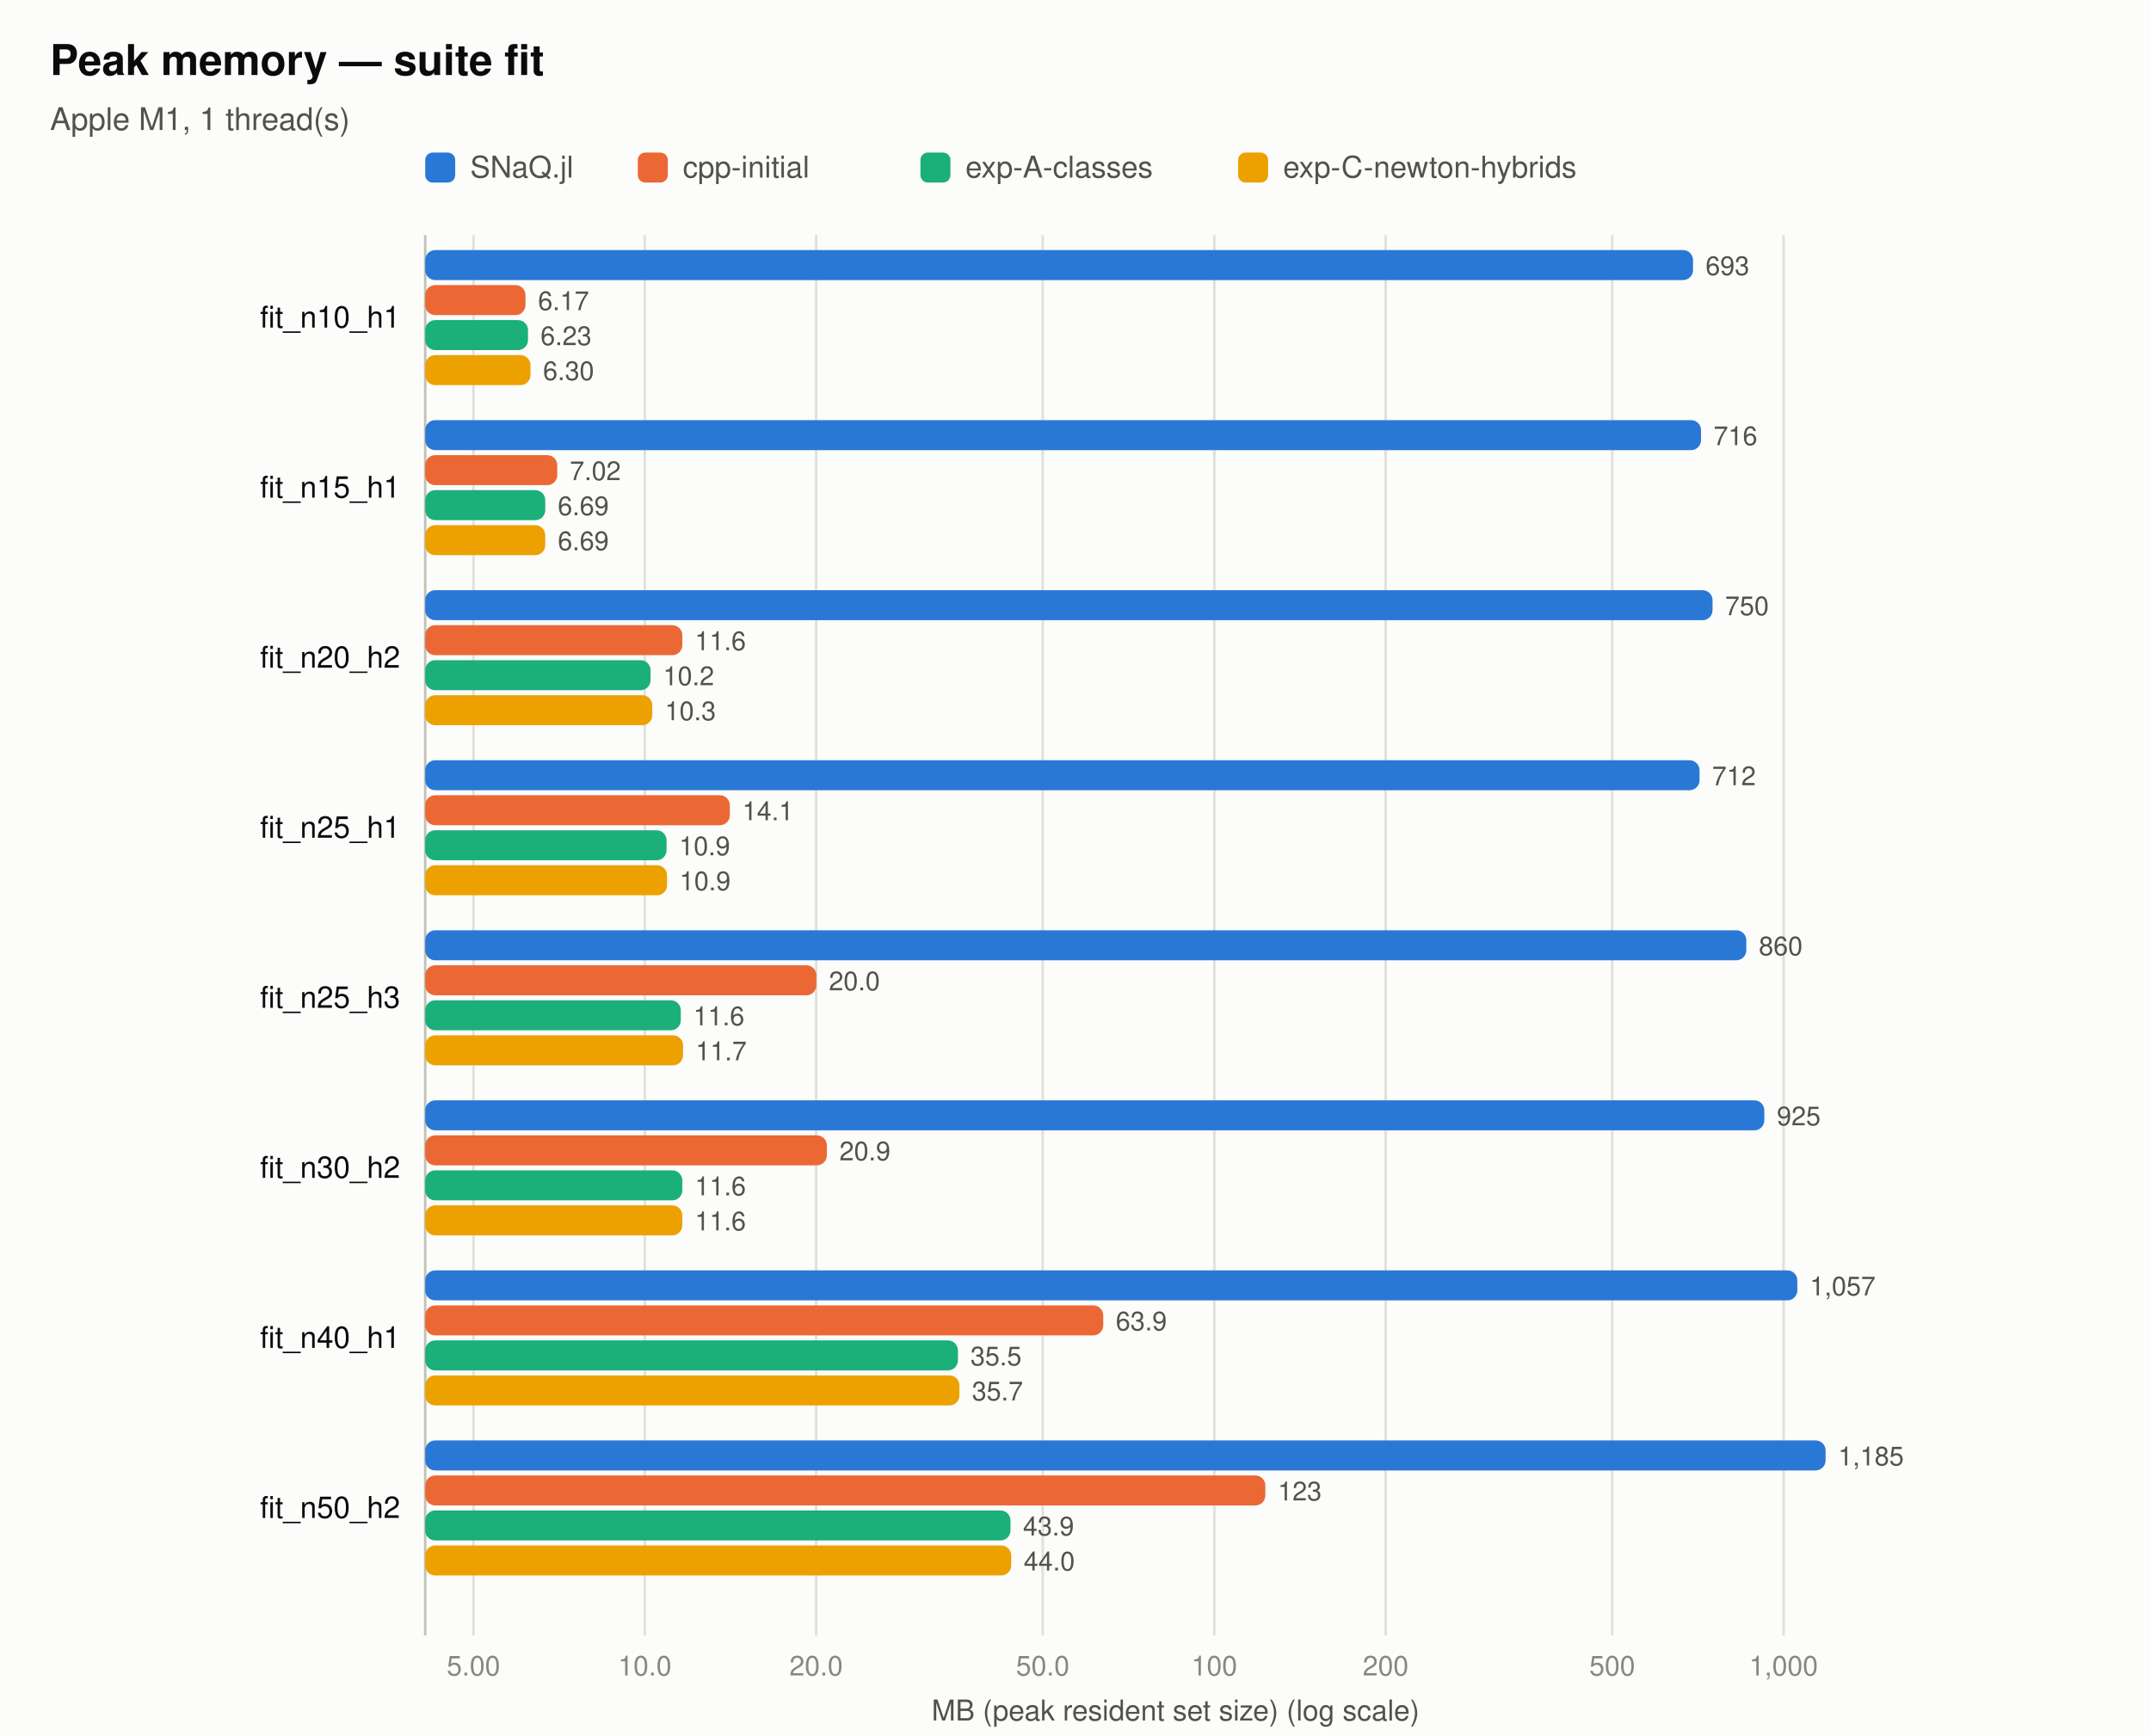
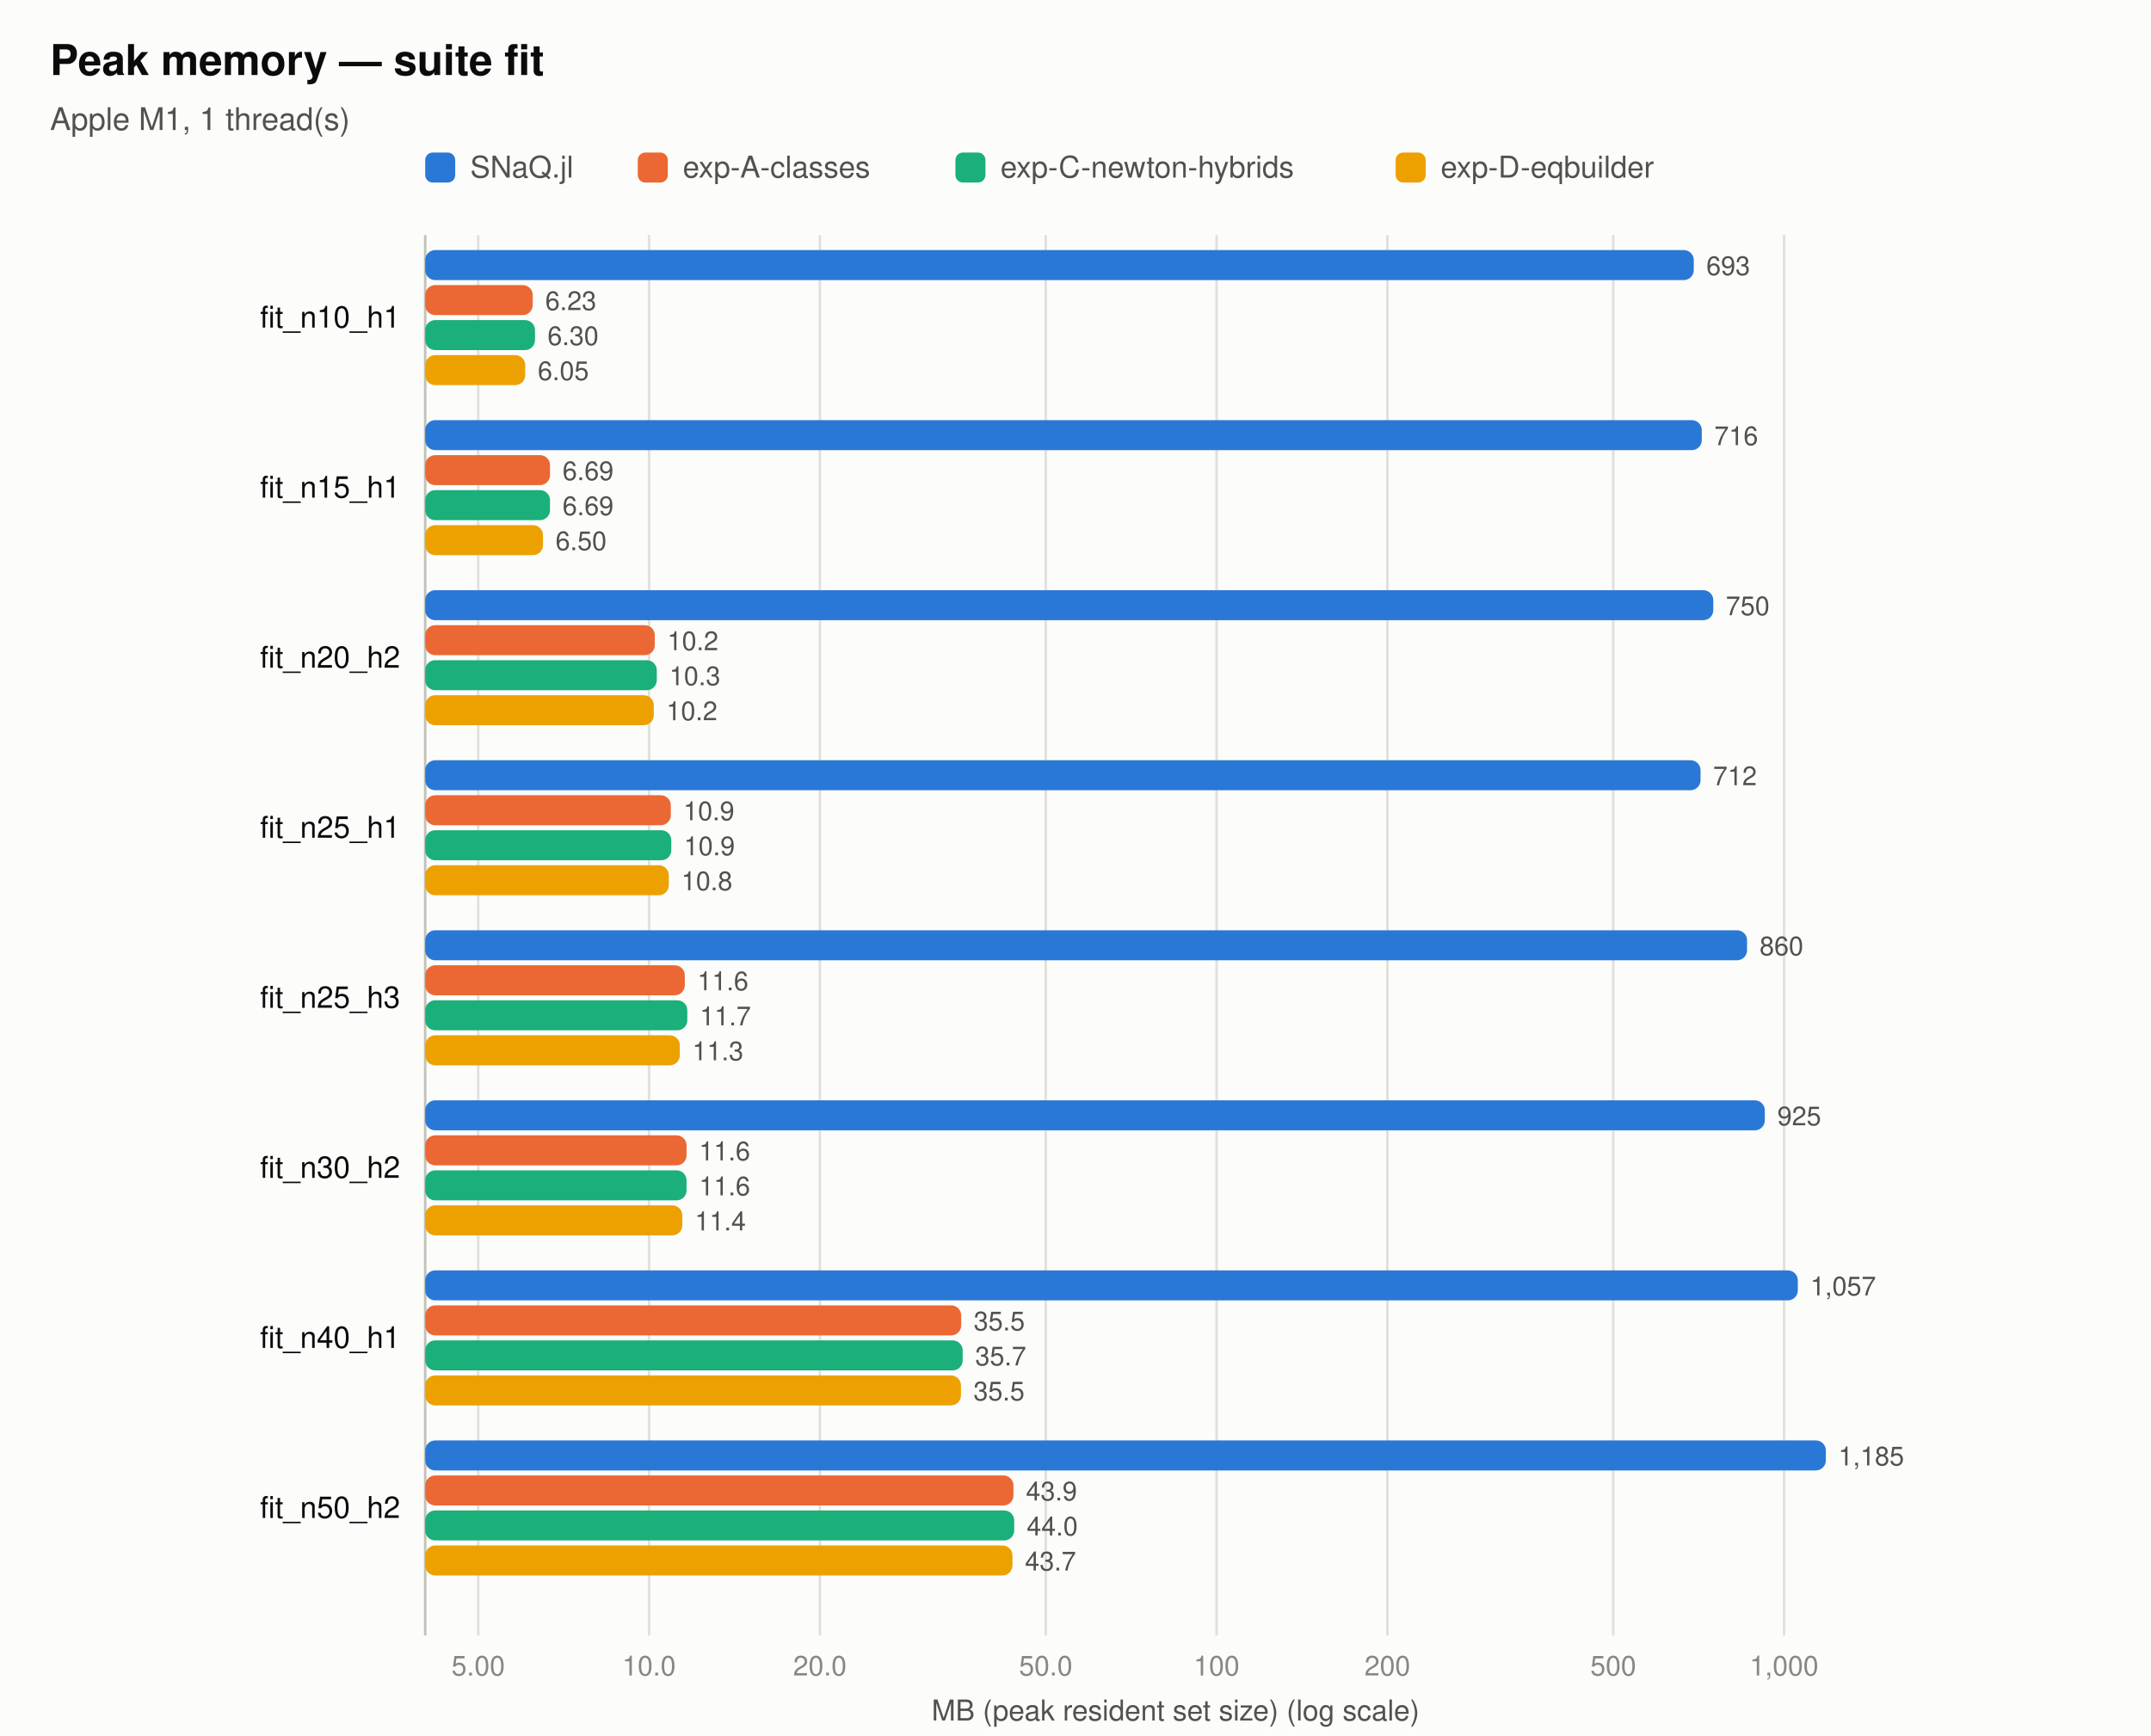
<svg xmlns="http://www.w3.org/2000/svg" width="860" height="694" viewBox="0 0 860 694" font-family="-apple-system, BlinkMacSystemFont, 'Segoe UI', Helvetica, Arial, sans-serif">
  <rect width="860" height="694" fill="#fcfcfb" />
  <text x="20" y="30" font-size="17" font-weight="600" fill="#0b0b0b">Peak memory — suite fit</text>
  <text x="20" y="52" font-size="12.5" fill="#52514e">Apple M1, 1 thread(s)</text>
  <rect x="170" y="61" width="12" height="12" rx="3" fill="#2a78d6" />
  <text x="188" y="71" font-size="12" fill="#52514e">SNaQ.jl</text>
  <rect x="255" y="61" width="12" height="12" rx="3" fill="#eb6834" />
-   <text x="273" y="71" font-size="12" fill="#52514e">cpp-initial</text>
-   <rect x="368" y="61" width="12" height="12" rx="3" fill="#1baf7a" />
-   <text x="386" y="71" font-size="12" fill="#52514e">exp-A-classes</text>
-   <rect x="495" y="61" width="12" height="12" rx="3" fill="#eda100" />
-   <text x="513" y="71" font-size="12" fill="#52514e">exp-C-newton-hybrids</text>
-   <line x1="189.3" y1="94" x2="189.3" y2="654" stroke="#e1e0d9" stroke-width="1" />
-   <text x="189.3" y="670" font-size="11" fill="#898781" text-anchor="middle">5.00</text>
-   <line x1="257.8" y1="94" x2="257.8" y2="654" stroke="#e1e0d9" stroke-width="1" />
-   <text x="257.8" y="670" font-size="11" fill="#898781" text-anchor="middle">10.0</text>
-   <line x1="326.3" y1="94" x2="326.3" y2="654" stroke="#e1e0d9" stroke-width="1" />
-   <text x="326.3" y="670" font-size="11" fill="#898781" text-anchor="middle">20.0</text>
-   <line x1="416.9" y1="94" x2="416.9" y2="654" stroke="#e1e0d9" stroke-width="1" />
-   <text x="416.9" y="670" font-size="11" fill="#898781" text-anchor="middle">50.0</text>
-   <line x1="485.5" y1="94" x2="485.5" y2="654" stroke="#e1e0d9" stroke-width="1" />
-   <text x="485.5" y="670" font-size="11" fill="#898781" text-anchor="middle">100</text>
-   <line x1="554.0" y1="94" x2="554.0" y2="654" stroke="#e1e0d9" stroke-width="1" />
-   <text x="554.0" y="670" font-size="11" fill="#898781" text-anchor="middle">200</text>
-   <line x1="644.6" y1="94" x2="644.6" y2="654" stroke="#e1e0d9" stroke-width="1" />
-   <text x="644.6" y="670" font-size="11" fill="#898781" text-anchor="middle">500</text>
-   <line x1="713.1" y1="94" x2="713.1" y2="654" stroke="#e1e0d9" stroke-width="1" />
-   <text x="713.1" y="670" font-size="11" fill="#898781" text-anchor="middle">1,000</text>
+   <text x="273" y="71" font-size="12" fill="#52514e">exp-A-classes</text>
+   <rect x="382" y="61" width="12" height="12" rx="3" fill="#1baf7a" />
+   <text x="400" y="71" font-size="12" fill="#52514e">exp-C-newton-hybrids</text>
+   <rect x="558" y="61" width="12" height="12" rx="3" fill="#eda100" />
+   <text x="576" y="71" font-size="12" fill="#52514e">exp-D-eqbuilder</text>
+   <line x1="191.2" y1="94" x2="191.2" y2="654" stroke="#e1e0d9" stroke-width="1" />
+   <text x="191.2" y="670" font-size="11" fill="#898781" text-anchor="middle">5.00</text>
+   <line x1="259.5" y1="94" x2="259.5" y2="654" stroke="#e1e0d9" stroke-width="1" />
+   <text x="259.5" y="670" font-size="11" fill="#898781" text-anchor="middle">10.0</text>
+   <line x1="327.8" y1="94" x2="327.8" y2="654" stroke="#e1e0d9" stroke-width="1" />
+   <text x="327.8" y="670" font-size="11" fill="#898781" text-anchor="middle">20.0</text>
+   <line x1="418.1" y1="94" x2="418.1" y2="654" stroke="#e1e0d9" stroke-width="1" />
+   <text x="418.1" y="670" font-size="11" fill="#898781" text-anchor="middle">50.0</text>
+   <line x1="486.4" y1="94" x2="486.4" y2="654" stroke="#e1e0d9" stroke-width="1" />
+   <text x="486.4" y="670" font-size="11" fill="#898781" text-anchor="middle">100</text>
+   <line x1="554.7" y1="94" x2="554.7" y2="654" stroke="#e1e0d9" stroke-width="1" />
+   <text x="554.7" y="670" font-size="11" fill="#898781" text-anchor="middle">200</text>
+   <line x1="645.0" y1="94" x2="645.0" y2="654" stroke="#e1e0d9" stroke-width="1" />
+   <text x="645.0" y="670" font-size="11" fill="#898781" text-anchor="middle">500</text>
+   <line x1="713.3" y1="94" x2="713.3" y2="654" stroke="#e1e0d9" stroke-width="1" />
+   <text x="713.3" y="670" font-size="11" fill="#898781" text-anchor="middle">1,000</text>
  <text x="470.0" y="688" font-size="11.5" fill="#52514e" text-anchor="middle">MB (peak resident set size) (log scale)</text>
  <line x1="170.0" y1="94" x2="170.0" y2="654" stroke="#c3c2b7" stroke-width="1" />
  <text x="160" y="131.0" font-size="12" fill="#0b0b0b" text-anchor="end">fit_n10_h1</text>
  <g>
-     <rect x="170.0" y="100" width="506.9" height="12" rx="4.0" fill="#2a78d6" />
+     <rect x="170.0" y="100" width="507.2" height="12" rx="4.0" fill="#2a78d6" />
  </g>
-   <text x="681.9" y="110" font-size="10.5" fill="#52514e" text-anchor="start">693</text>
+   <text x="682.2" y="110" font-size="10.5" fill="#52514e" text-anchor="start">693</text>
  <g>
-     <rect x="170.0" y="114" width="40.1" height="12" rx="4.0" fill="#eb6834" />
+     <rect x="170.0" y="114" width="43.0" height="12" rx="4.0" fill="#eb6834" />
  </g>
-   <text x="215.1" y="124" font-size="10.5" fill="#52514e" text-anchor="start">6.17</text>
+   <text x="218.0" y="124" font-size="10.5" fill="#52514e" text-anchor="start">6.23</text>
  <g>
-     <rect x="170.0" y="128" width="41.1" height="12" rx="4.0" fill="#1baf7a" />
+     <rect x="170.0" y="128" width="43.9" height="12" rx="4.0" fill="#1baf7a" />
  </g>
-   <text x="216.1" y="138" font-size="10.5" fill="#52514e" text-anchor="start">6.23</text>
+   <text x="218.9" y="138" font-size="10.5" fill="#52514e" text-anchor="start">6.30</text>
  <g>
-     <rect x="170.0" y="142" width="42.1" height="12" rx="4.0" fill="#eda100" />
+     <rect x="170.0" y="142" width="40.0" height="12" rx="4.0" fill="#eda100" />
  </g>
-   <text x="217.1" y="152" font-size="10.5" fill="#52514e" text-anchor="start">6.30</text>
+   <text x="215.0" y="152" font-size="10.5" fill="#52514e" text-anchor="start">6.05</text>
  <text x="160" y="199.0" font-size="12" fill="#0b0b0b" text-anchor="end">fit_n15_h1</text>
  <g>
-     <rect x="170.0" y="168" width="510.1" height="12" rx="4.0" fill="#2a78d6" />
+     <rect x="170.0" y="168" width="510.4" height="12" rx="4.0" fill="#2a78d6" />
  </g>
-   <text x="685.1" y="178" font-size="10.5" fill="#52514e" text-anchor="start">716</text>
+   <text x="685.4" y="178" font-size="10.5" fill="#52514e" text-anchor="start">716</text>
  <g>
-     <rect x="170.0" y="182" width="52.8" height="12" rx="4.0" fill="#eb6834" />
+     <rect x="170.0" y="182" width="49.9" height="12" rx="4.0" fill="#eb6834" />
  </g>
-   <text x="227.8" y="192" font-size="10.5" fill="#52514e" text-anchor="start">7.02</text>
+   <text x="224.9" y="192" font-size="10.5" fill="#52514e" text-anchor="start">6.69</text>
  <g>
-     <rect x="170.0" y="196" width="48.0" height="12" rx="4.0" fill="#1baf7a" />
+     <rect x="170.0" y="196" width="49.9" height="12" rx="4.0" fill="#1baf7a" />
  </g>
-   <text x="223.0" y="206" font-size="10.5" fill="#52514e" text-anchor="start">6.69</text>
+   <text x="224.9" y="206" font-size="10.5" fill="#52514e" text-anchor="start">6.69</text>
  <g>
-     <rect x="170.0" y="210" width="48.0" height="12" rx="4.0" fill="#eda100" />
+     <rect x="170.0" y="210" width="47.1" height="12" rx="4.0" fill="#eda100" />
  </g>
-   <text x="223.0" y="220" font-size="10.5" fill="#52514e" text-anchor="start">6.69</text>
+   <text x="222.1" y="220" font-size="10.5" fill="#52514e" text-anchor="start">6.50</text>
  <text x="160" y="267.0" font-size="12" fill="#0b0b0b" text-anchor="end">fit_n20_h2</text>
  <g>
-     <rect x="170.0" y="236" width="514.7" height="12" rx="4.0" fill="#2a78d6" />
+     <rect x="170.0" y="236" width="515.0" height="12" rx="4.0" fill="#2a78d6" />
  </g>
-   <text x="689.7" y="246" font-size="10.5" fill="#52514e" text-anchor="start">750</text>
+   <text x="690.0" y="246" font-size="10.5" fill="#52514e" text-anchor="start">750</text>
  <g>
-     <rect x="170.0" y="250" width="102.8" height="12" rx="4.0" fill="#eb6834" />
+     <rect x="170.0" y="250" width="91.8" height="12" rx="4.0" fill="#eb6834" />
  </g>
-   <text x="277.8" y="260" font-size="10.5" fill="#52514e" text-anchor="start">11.6</text>
+   <text x="266.8" y="260" font-size="10.5" fill="#52514e" text-anchor="start">10.2</text>
  <g>
-     <rect x="170.0" y="264" width="90.1" height="12" rx="4.0" fill="#1baf7a" />
+     <rect x="170.0" y="264" width="92.6" height="12" rx="4.0" fill="#1baf7a" />
  </g>
-   <text x="265.1" y="274" font-size="10.5" fill="#52514e" text-anchor="start">10.2</text>
+   <text x="267.6" y="274" font-size="10.5" fill="#52514e" text-anchor="start">10.3</text>
  <g>
-     <rect x="170.0" y="278" width="90.8" height="12" rx="4.0" fill="#eda100" />
+     <rect x="170.0" y="278" width="91.4" height="12" rx="4.0" fill="#eda100" />
  </g>
-   <text x="265.8" y="288" font-size="10.5" fill="#52514e" text-anchor="start">10.3</text>
+   <text x="266.4" y="288" font-size="10.5" fill="#52514e" text-anchor="start">10.2</text>
  <text x="160" y="335.0" font-size="12" fill="#0b0b0b" text-anchor="end">fit_n25_h1</text>
  <g>
-     <rect x="170.0" y="304" width="509.5" height="12" rx="4.0" fill="#2a78d6" />
+     <rect x="170.0" y="304" width="509.9" height="12" rx="4.0" fill="#2a78d6" />
  </g>
-   <text x="684.5" y="314" font-size="10.5" fill="#52514e" text-anchor="start">712</text>
+   <text x="684.9" y="314" font-size="10.5" fill="#52514e" text-anchor="start">712</text>
  <g>
-     <rect x="170.0" y="318" width="121.8" height="12" rx="4.0" fill="#eb6834" />
+     <rect x="170.0" y="318" width="98.2" height="12" rx="4.0" fill="#eb6834" />
  </g>
-   <text x="296.8" y="328" font-size="10.5" fill="#52514e" text-anchor="start">14.1</text>
+   <text x="273.2" y="328" font-size="10.5" fill="#52514e" text-anchor="start">10.9</text>
  <g>
-     <rect x="170.0" y="332" width="96.5" height="12" rx="4.0" fill="#1baf7a" />
+     <rect x="170.0" y="332" width="98.4" height="12" rx="4.0" fill="#1baf7a" />
  </g>
-   <text x="271.5" y="342" font-size="10.5" fill="#52514e" text-anchor="start">10.9</text>
+   <text x="273.4" y="342" font-size="10.5" fill="#52514e" text-anchor="start">10.9</text>
  <g>
-     <rect x="170.0" y="346" width="96.7" height="12" rx="4.0" fill="#eda100" />
+     <rect x="170.0" y="346" width="97.4" height="12" rx="4.0" fill="#eda100" />
  </g>
-   <text x="271.7" y="356" font-size="10.5" fill="#52514e" text-anchor="start">10.9</text>
+   <text x="272.4" y="356" font-size="10.5" fill="#52514e" text-anchor="start">10.8</text>
  <text x="160" y="403.0" font-size="12" fill="#0b0b0b" text-anchor="end">fit_n25_h3</text>
  <g>
-     <rect x="170.0" y="372" width="528.2" height="12" rx="4.0" fill="#2a78d6" />
+     <rect x="170.0" y="372" width="528.5" height="12" rx="4.0" fill="#2a78d6" />
  </g>
-   <text x="703.2" y="382" font-size="10.5" fill="#52514e" text-anchor="start">860</text>
+   <text x="703.5" y="382" font-size="10.5" fill="#52514e" text-anchor="start">860</text>
  <g>
-     <rect x="170.0" y="386" width="156.4" height="12" rx="4.0" fill="#eb6834" />
+     <rect x="170.0" y="386" width="103.8" height="12" rx="4.0" fill="#eb6834" />
  </g>
-   <text x="331.4" y="396" font-size="10.5" fill="#52514e" text-anchor="start">20.0</text>
+   <text x="278.8" y="396" font-size="10.5" fill="#52514e" text-anchor="start">11.6</text>
  <g>
-     <rect x="170.0" y="400" width="102.2" height="12" rx="4.0" fill="#1baf7a" />
+     <rect x="170.0" y="400" width="104.8" height="12" rx="4.0" fill="#1baf7a" />
  </g>
-   <text x="277.2" y="410" font-size="10.5" fill="#52514e" text-anchor="start">11.6</text>
+   <text x="279.8" y="410" font-size="10.5" fill="#52514e" text-anchor="start">11.7</text>
  <g>
-     <rect x="170.0" y="414" width="103.1" height="12" rx="4.0" fill="#eda100" />
+     <rect x="170.0" y="414" width="101.8" height="12" rx="4.0" fill="#eda100" />
  </g>
-   <text x="278.1" y="424" font-size="10.5" fill="#52514e" text-anchor="start">11.7</text>
+   <text x="276.8" y="424" font-size="10.5" fill="#52514e" text-anchor="start">11.3</text>
  <text x="160" y="471.0" font-size="12" fill="#0b0b0b" text-anchor="end">fit_n30_h2</text>
  <g>
-     <rect x="170.0" y="440" width="535.4" height="12" rx="4.0" fill="#2a78d6" />
+     <rect x="170.0" y="440" width="535.6" height="12" rx="4.0" fill="#2a78d6" />
  </g>
-   <text x="710.4" y="450" font-size="10.5" fill="#52514e" text-anchor="start">925</text>
+   <text x="710.6" y="450" font-size="10.5" fill="#52514e" text-anchor="start">925</text>
  <g>
-     <rect x="170.0" y="454" width="160.6" height="12" rx="4.0" fill="#eb6834" />
+     <rect x="170.0" y="454" width="104.5" height="12" rx="4.0" fill="#eb6834" />
  </g>
-   <text x="335.6" y="464" font-size="10.5" fill="#52514e" text-anchor="start">20.9</text>
+   <text x="279.5" y="464" font-size="10.5" fill="#52514e" text-anchor="start">11.6</text>
  <g>
-     <rect x="170.0" y="468" width="102.8" height="12" rx="4.0" fill="#1baf7a" />
+     <rect x="170.0" y="468" width="104.5" height="12" rx="4.0" fill="#1baf7a" />
  </g>
-   <text x="277.8" y="478" font-size="10.5" fill="#52514e" text-anchor="start">11.6</text>
+   <text x="279.5" y="478" font-size="10.5" fill="#52514e" text-anchor="start">11.6</text>
  <g>
    <rect x="170.0" y="482" width="102.8" height="12" rx="4.0" fill="#eda100" />
  </g>
-   <text x="277.8" y="492" font-size="10.5" fill="#52514e" text-anchor="start">11.6</text>
+   <text x="277.8" y="492" font-size="10.5" fill="#52514e" text-anchor="start">11.4</text>
  <text x="160" y="539.0" font-size="12" fill="#0b0b0b" text-anchor="end">fit_n40_h1</text>
  <g>
-     <rect x="170.0" y="508" width="548.6" height="12" rx="4.0" fill="#2a78d6" />
+     <rect x="170.0" y="508" width="548.8" height="12" rx="4.0" fill="#2a78d6" />
  </g>
-   <text x="723.6" y="518" font-size="10.5" fill="#52514e" text-anchor="start">1,057</text>
+   <text x="723.8" y="518" font-size="10.5" fill="#52514e" text-anchor="start">1,057</text>
  <g>
-     <rect x="170.0" y="522" width="271.1" height="12" rx="4.0" fill="#eb6834" />
+     <rect x="170.0" y="522" width="214.3" height="12" rx="4.0" fill="#eb6834" />
  </g>
-   <text x="446.1" y="532" font-size="10.5" fill="#52514e" text-anchor="start">63.9</text>
+   <text x="389.3" y="532" font-size="10.5" fill="#52514e" text-anchor="start">35.5</text>
  <g>
-     <rect x="170.0" y="536" width="213.0" height="12" rx="4.0" fill="#1baf7a" />
+     <rect x="170.0" y="536" width="214.9" height="12" rx="4.0" fill="#1baf7a" />
  </g>
-   <text x="388.0" y="546" font-size="10.5" fill="#52514e" text-anchor="start">35.5</text>
+   <text x="389.9" y="546" font-size="10.5" fill="#52514e" text-anchor="start">35.7</text>
  <g>
-     <rect x="170.0" y="550" width="213.6" height="12" rx="4.0" fill="#eda100" />
+     <rect x="170.0" y="550" width="214.2" height="12" rx="4.0" fill="#eda100" />
  </g>
-   <text x="388.6" y="560" font-size="10.5" fill="#52514e" text-anchor="start">35.7</text>
+   <text x="389.2" y="560" font-size="10.5" fill="#52514e" text-anchor="start">35.5</text>
  <text x="160" y="607.0" font-size="12" fill="#0b0b0b" text-anchor="end">fit_n50_h2</text>
  <g>
-     <rect x="170.0" y="576" width="559.9" height="12" rx="4.0" fill="#2a78d6" />
+     <rect x="170.0" y="576" width="560.0" height="12" rx="4.0" fill="#2a78d6" />
  </g>
-   <text x="734.9" y="586" font-size="10.5" fill="#52514e" text-anchor="start">1,185</text>
+   <text x="735.0" y="586" font-size="10.5" fill="#52514e" text-anchor="start">1,185</text>
  <g>
-     <rect x="170.0" y="590" width="335.9" height="12" rx="4.0" fill="#eb6834" />
+     <rect x="170.0" y="590" width="235.2" height="12" rx="4.0" fill="#eb6834" />
  </g>
-   <text x="510.9" y="600" font-size="10.5" fill="#52514e" text-anchor="start">123</text>
+   <text x="410.2" y="600" font-size="10.5" fill="#52514e" text-anchor="start">43.9</text>
  <g>
-     <rect x="170.0" y="604" width="234.0" height="12" rx="4.0" fill="#1baf7a" />
+     <rect x="170.0" y="604" width="235.5" height="12" rx="4.0" fill="#1baf7a" />
  </g>
-   <text x="409.0" y="614" font-size="10.5" fill="#52514e" text-anchor="start">43.9</text>
+   <text x="410.5" y="614" font-size="10.5" fill="#52514e" text-anchor="start">44.0</text>
  <g>
-     <rect x="170.0" y="618" width="234.3" height="12" rx="4.0" fill="#eda100" />
+     <rect x="170.0" y="618" width="234.8" height="12" rx="4.0" fill="#eda100" />
  </g>
-   <text x="409.3" y="628" font-size="10.5" fill="#52514e" text-anchor="start">44.0</text>
+   <text x="409.8" y="628" font-size="10.5" fill="#52514e" text-anchor="start">43.7</text>
</svg>
